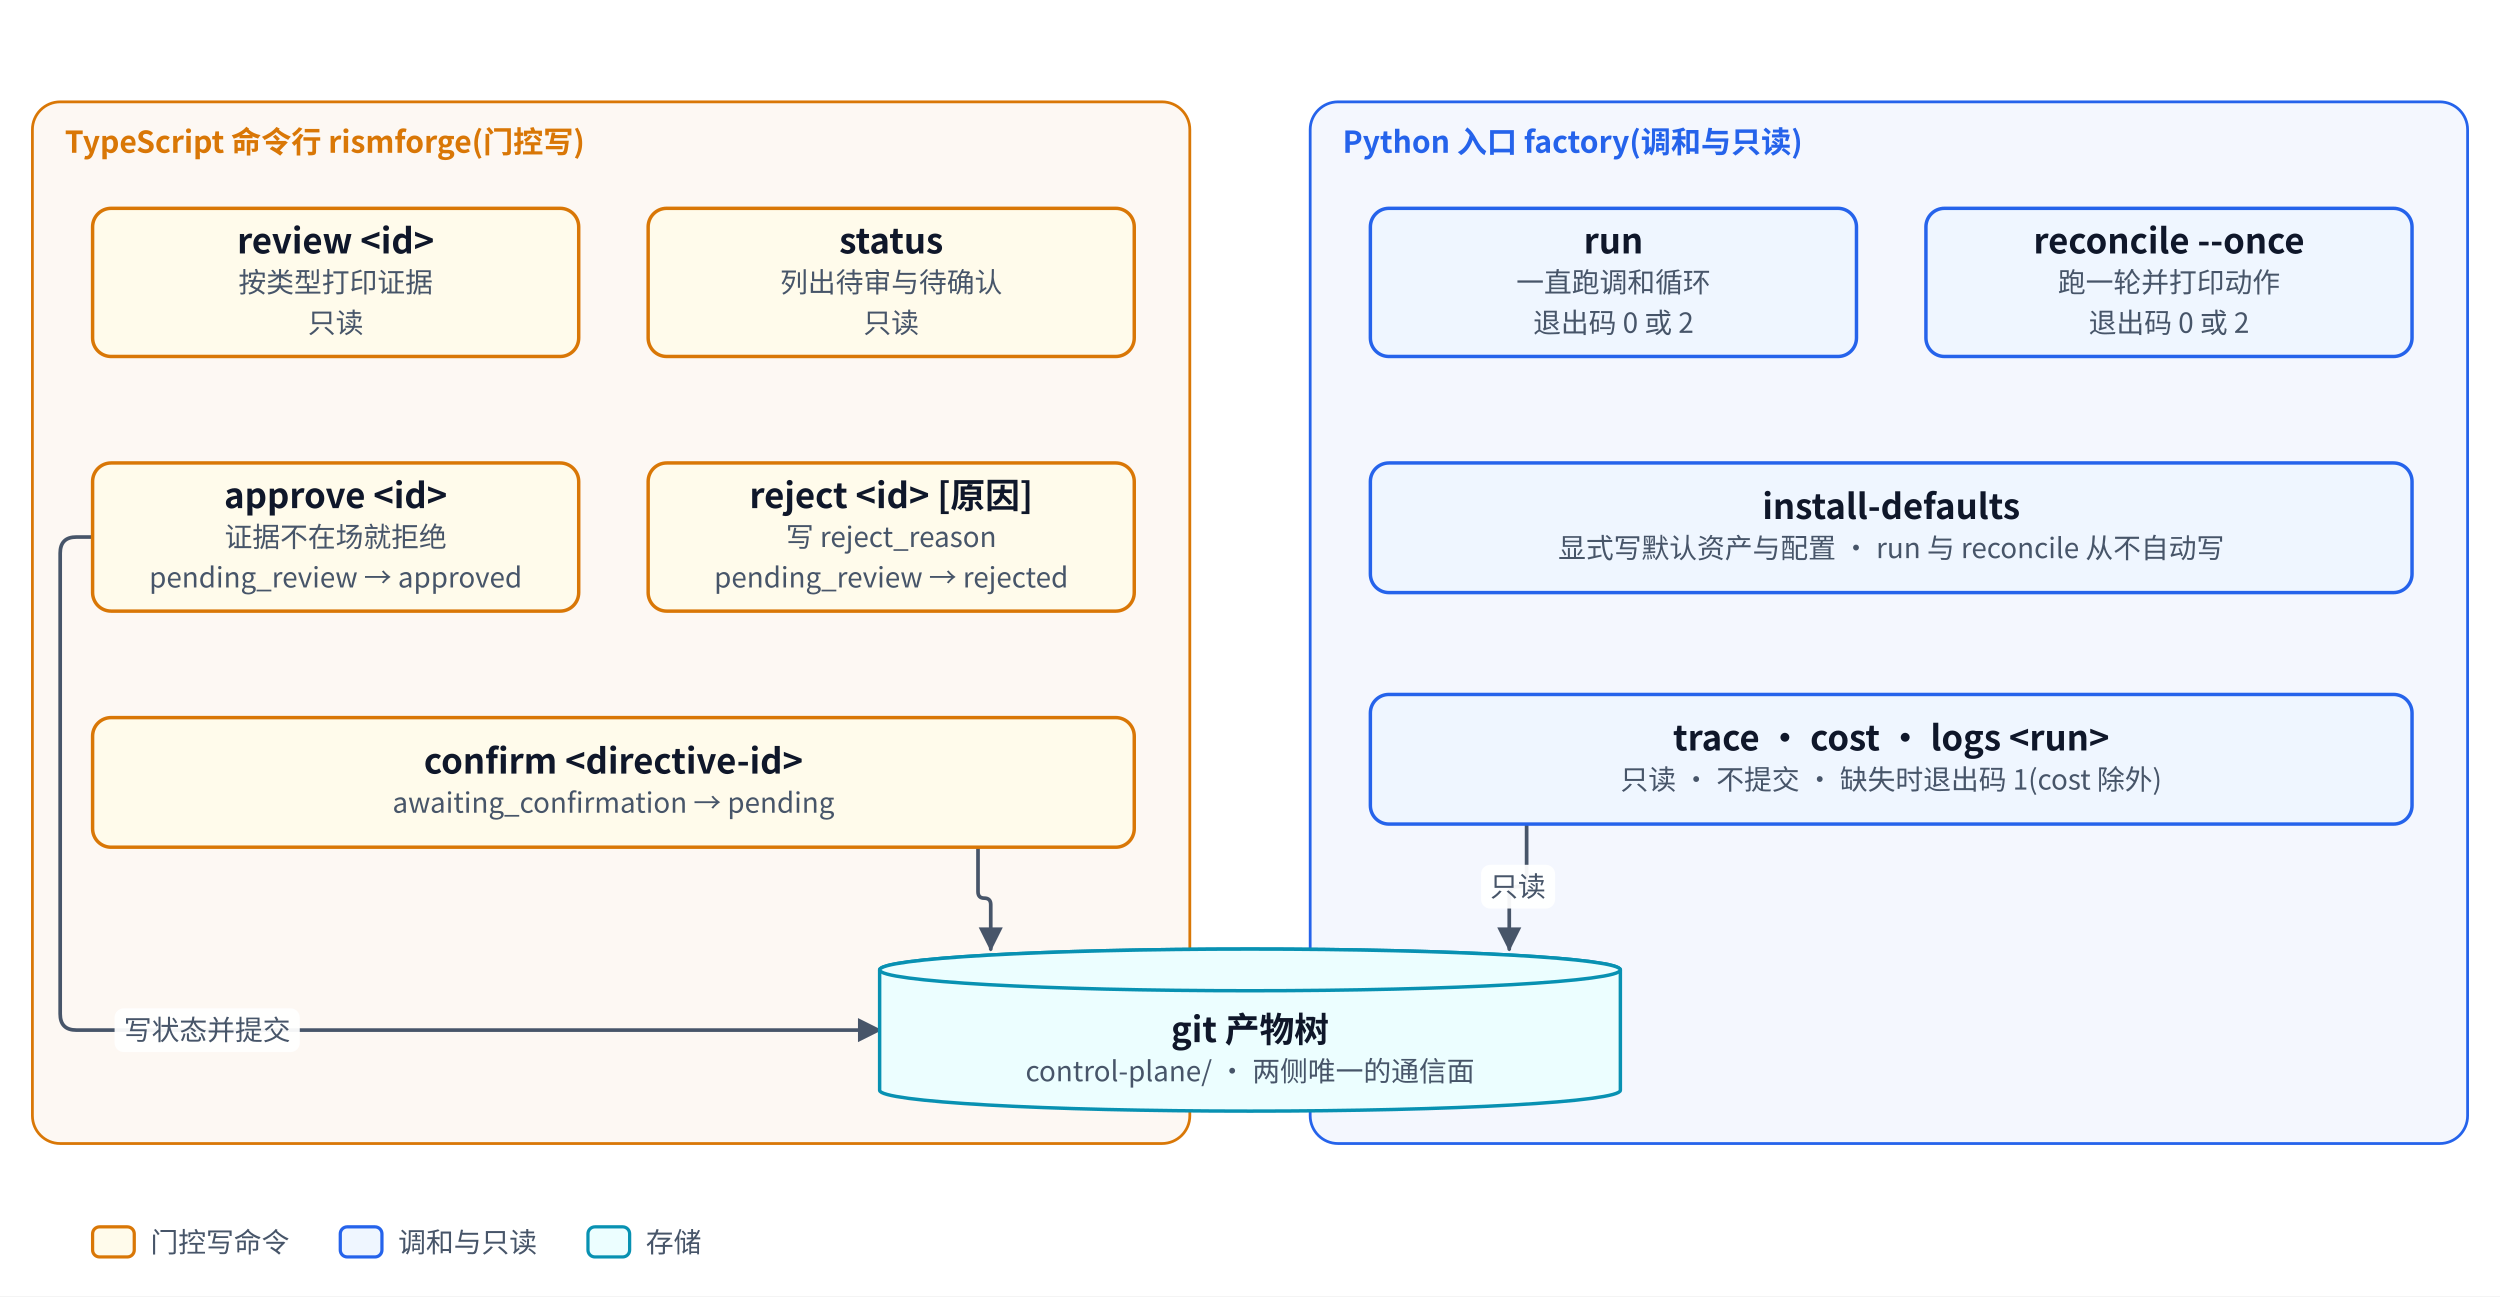
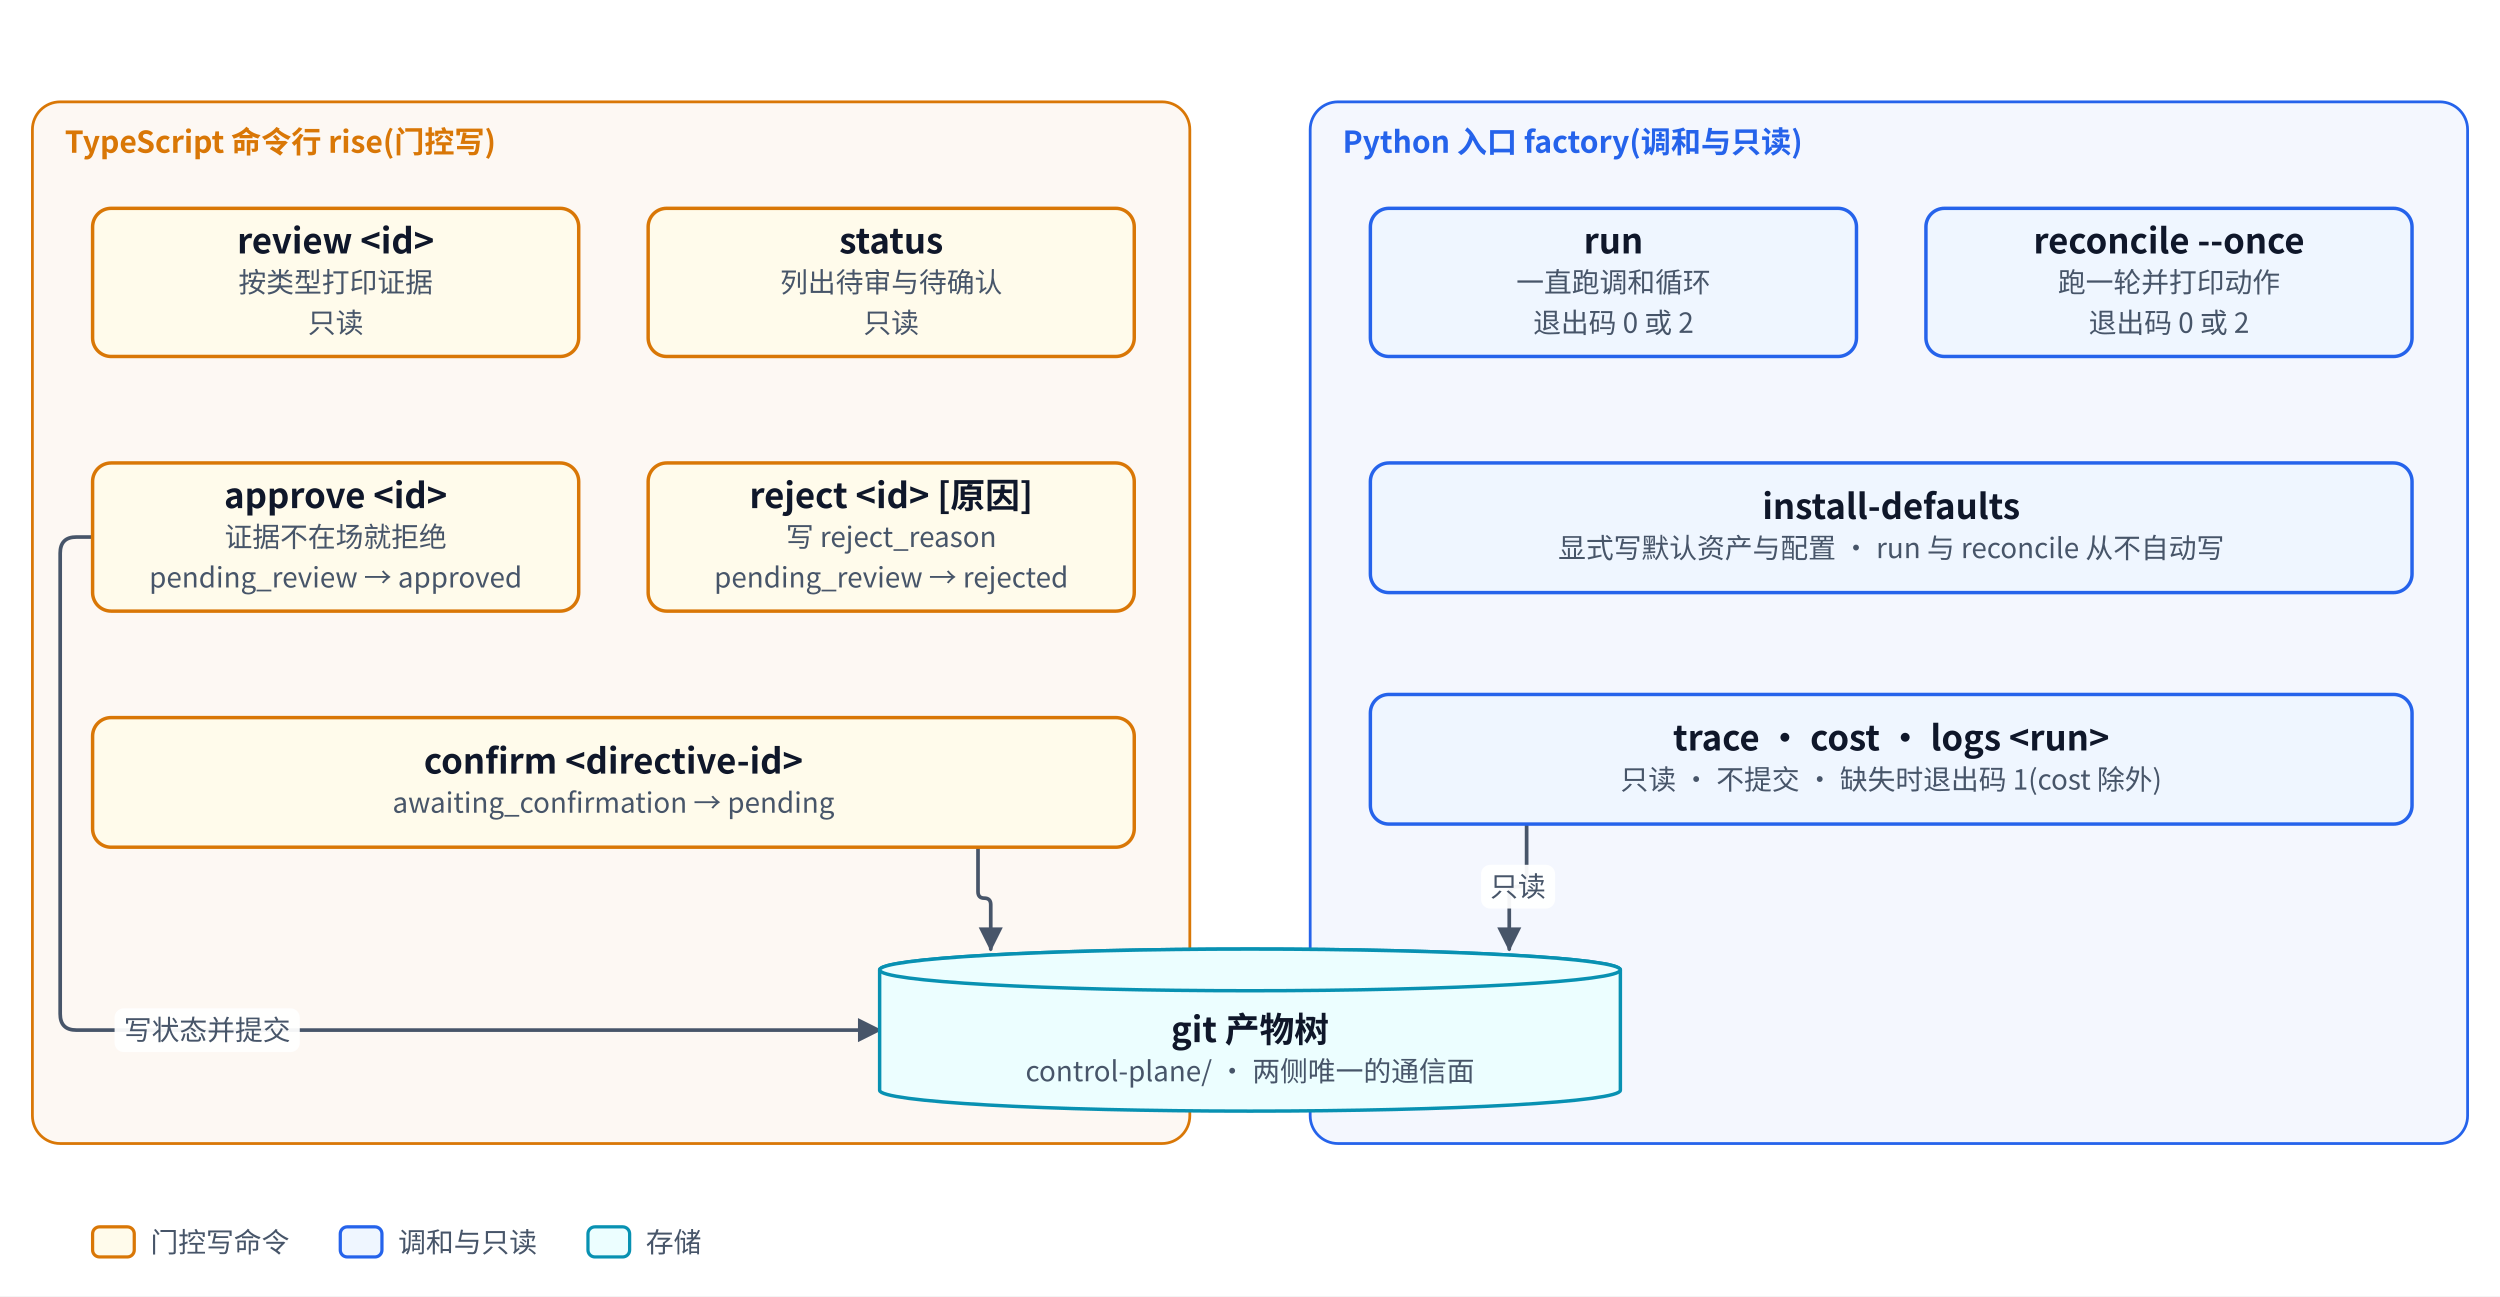
<svg xmlns="http://www.w3.org/2000/svg" viewBox="0 0 1080 560" width="1080" height="560" role="img" aria-labelledby="t d" font-family="-apple-system,BlinkMacSystemFont,'PingFang SC','Hiragino Sans GB','Noto Sans CJK SC','Microsoft YaHei','Segoe UI',Helvetica,Arial,sans-serif">
  <defs>
    <marker id="ah0" viewBox="0 0 10 10" refX="9" refY="5" markerWidth="6.5" markerHeight="6.5" orient="auto-start-reverse">
      <path d="M0,0 L10,5 L0,10 z" fill="#475569" />
    </marker>
  </defs>
  <rect width="1080" height="560" fill="#ffffff" />
  <rect x="14" y="44" width="500" height="450" rx="12" fill="#d97706" fill-opacity="0.05" stroke="#d97706" stroke-width="1.2" />
-   <text x="28" y="66" text-anchor="start" font-size="13" font-weight="700" fill="#d97706">TypeScript 命令行 rismforge(门控写)</text>
+   <text x="28" y="66" text-anchor="start" font-size="13" font-weight="700" fill="#d97706">TypeScript 命令行 rise(门控写)</text>
  <rect x="566" y="44" width="500" height="450" rx="12" fill="#2563eb" fill-opacity="0.05" stroke="#2563eb" stroke-width="1.2" />
  <text x="580" y="66" text-anchor="start" font-size="13" font-weight="700" fill="#2563eb">Python 入口 factory(调和与只读)</text>
  <path d="M40.0,232.0 L33.0,232.0 Q26.0,232.0 26.0,239.0 L26.0,438.0 Q26.0,445.0 33.0,445.0 L380.0,445.0" fill="none" stroke="#475569" stroke-width="1.6" stroke-linejoin="round" stroke-linecap="round" marker-end="url(#ah0)" />
  <path d="M422.5,366.0 L422.5,385.2 Q422.5,388.0 425.2,388.0 L425.2,388.0 Q428.0,388.0 428.0,390.8 L428.0,410.0" fill="none" stroke="#475569" stroke-width="1.6" stroke-linejoin="round" stroke-linecap="round" marker-end="url(#ah0)" />
  <path d="M659.5,356.0 L659.5,379.2 Q659.5,383.0 655.8,383.0 L655.8,383.0 Q652.0,383.0 652.0,386.8 L652.0,410.0" fill="none" stroke="#475569" stroke-width="1.6" stroke-linejoin="round" stroke-linecap="round" marker-end="url(#ah0)" />
  <rect x="40" y="90" width="210" height="64" rx="8" fill="#fffbeb" stroke="#d97706" stroke-width="1.5" />
  <text x="145.0" y="109.5" text-anchor="middle" font-size="15" font-weight="700" fill="#0f172a">review &lt;id&gt;</text>
  <text x="145.0" y="126.3" text-anchor="middle" font-size="12" fill="#475569">按类型打印证据</text>
  <text x="145.0" y="143.8" text-anchor="middle" font-size="12" fill="#475569">只读</text>
  <rect x="280" y="90" width="210" height="64" rx="8" fill="#fffbeb" stroke="#d97706" stroke-width="1.5" />
  <text x="385.0" y="109.5" text-anchor="middle" font-size="15" font-weight="700" fill="#0f172a">status</text>
  <text x="385.0" y="126.3" text-anchor="middle" font-size="12" fill="#475569">列出待审与待确认</text>
  <text x="385.0" y="143.8" text-anchor="middle" font-size="12" fill="#475569">只读</text>
  <rect x="40" y="200" width="210" height="64" rx="8" fill="#fffbeb" stroke="#d97706" stroke-width="1.5" />
  <text x="145.0" y="219.5" text-anchor="middle" font-size="15" font-weight="700" fill="#0f172a">approve &lt;id&gt;</text>
  <text x="145.0" y="236.3" text-anchor="middle" font-size="12" fill="#475569">证据不在场就拒绝</text>
  <text x="145.0" y="253.8" text-anchor="middle" font-size="12" fill="#475569">pending_review → approved</text>
  <rect x="280" y="200" width="210" height="64" rx="8" fill="#fffbeb" stroke="#d97706" stroke-width="1.5" />
  <text x="385.0" y="219.5" text-anchor="middle" font-size="15" font-weight="700" fill="#0f172a">reject &lt;id&gt; [原因]</text>
  <text x="385.0" y="236.3" text-anchor="middle" font-size="12" fill="#475569">写 reject_reason</text>
  <text x="385.0" y="253.8" text-anchor="middle" font-size="12" fill="#475569">pending_review → rejected</text>
  <rect x="40" y="310" width="450" height="56" rx="8" fill="#fffbeb" stroke="#d97706" stroke-width="1.5" />
  <text x="265.0" y="334.2" text-anchor="middle" font-size="15" font-weight="700" fill="#0f172a">confirm &lt;directive-id&gt;</text>
  <text x="265.0" y="351.1" text-anchor="middle" font-size="12" fill="#475569">awaiting_confirmation → pending</text>
  <rect x="592" y="90" width="210" height="64" rx="8" fill="#eff6ff" stroke="#2563eb" stroke-width="1.5" />
  <text x="697.0" y="109.5" text-anchor="middle" font-size="15" font-weight="700" fill="#0f172a">run</text>
  <text x="697.0" y="126.3" text-anchor="middle" font-size="12" fill="#475569">一直跑调和循环</text>
  <text x="697.0" y="143.8" text-anchor="middle" font-size="12" fill="#475569">退出码 0 或 2</text>
  <rect x="832" y="90" width="210" height="64" rx="8" fill="#eff6ff" stroke="#2563eb" stroke-width="1.5" />
  <text x="937.0" y="109.5" text-anchor="middle" font-size="15" font-weight="700" fill="#0f172a">reconcile --once</text>
  <text x="937.0" y="126.3" text-anchor="middle" font-size="12" fill="#475569">跑一轮并打印动作</text>
  <text x="937.0" y="143.8" text-anchor="middle" font-size="12" fill="#475569">退出码 0 或 2</text>
  <rect x="592" y="200" width="450" height="56" rx="8" fill="#eff6ff" stroke="#2563eb" stroke-width="1.5" />
  <text x="817.0" y="224.2" text-anchor="middle" font-size="15" font-weight="700" fill="#0f172a">install-defaults</text>
  <text x="817.0" y="241.1" text-anchor="middle" font-size="12" fill="#475569">显式写默认资产与配置 · run 与 reconcile 从不自动写</text>
  <rect x="592" y="300" width="450" height="56" rx="8" fill="#eff6ff" stroke="#2563eb" stroke-width="1.5" />
  <text x="817.0" y="324.2" text-anchor="middle" font-size="15" font-weight="700" fill="#0f172a">trace · cost · logs &lt;run&gt;</text>
  <text x="817.0" y="341.1" text-anchor="middle" font-size="12" fill="#475569">只读 · 不提交 · 缺失时退出码 1(cost 除外)</text>
  <path d="M380,419 a160.0,9 0 0 1 320,0 v52 a160.0,9 0 0 1 -320,0 z" fill="#ecfeff" stroke="#0891b2" stroke-width="1.5" />
  <ellipse cx="540.0" cy="419" rx="160.0" ry="9" fill="#ecfeff" stroke="#0891b2" stroke-width="1.5" />
  <text x="540.0" y="450.2" text-anchor="middle" font-size="15" font-weight="700" fill="#0f172a">git 产物树</text>
  <text x="540.0" y="467.1" text-anchor="middle" font-size="12" fill="#475569">control-plane/ · 两侧唯一的通信面</text>
  <rect x="49.5" y="435.6" width="80.0" height="18.9" rx="4" fill="#ffffff" fill-opacity="0.94" />
  <text x="89.5" y="449.3" text-anchor="middle" font-size="12" fill="#475569">写状态并提交</text>
  <rect x="639.8" y="373.6" width="32.0" height="18.9" rx="4" fill="#ffffff" fill-opacity="0.94" />
  <text x="655.75" y="387.3" text-anchor="middle" font-size="12" fill="#475569">只读</text>
  <rect x="40" y="530" width="18" height="13" rx="3" fill="#fffbeb" stroke="#d97706" stroke-width="1.4" />
  <text x="65" y="541" font-size="12" fill="#475569">门控写命令</text>
  <rect x="147.0" y="530" width="18" height="13" rx="3" fill="#eff6ff" stroke="#2563eb" stroke-width="1.4" />
  <text x="172.0" y="541" font-size="12" fill="#475569">调和与只读</text>
  <rect x="254.0" y="530" width="18" height="13" rx="3" fill="#ecfeff" stroke="#0891b2" stroke-width="1.4" />
  <text x="279.0" y="541" font-size="12" fill="#475569">存储</text>
</svg>
